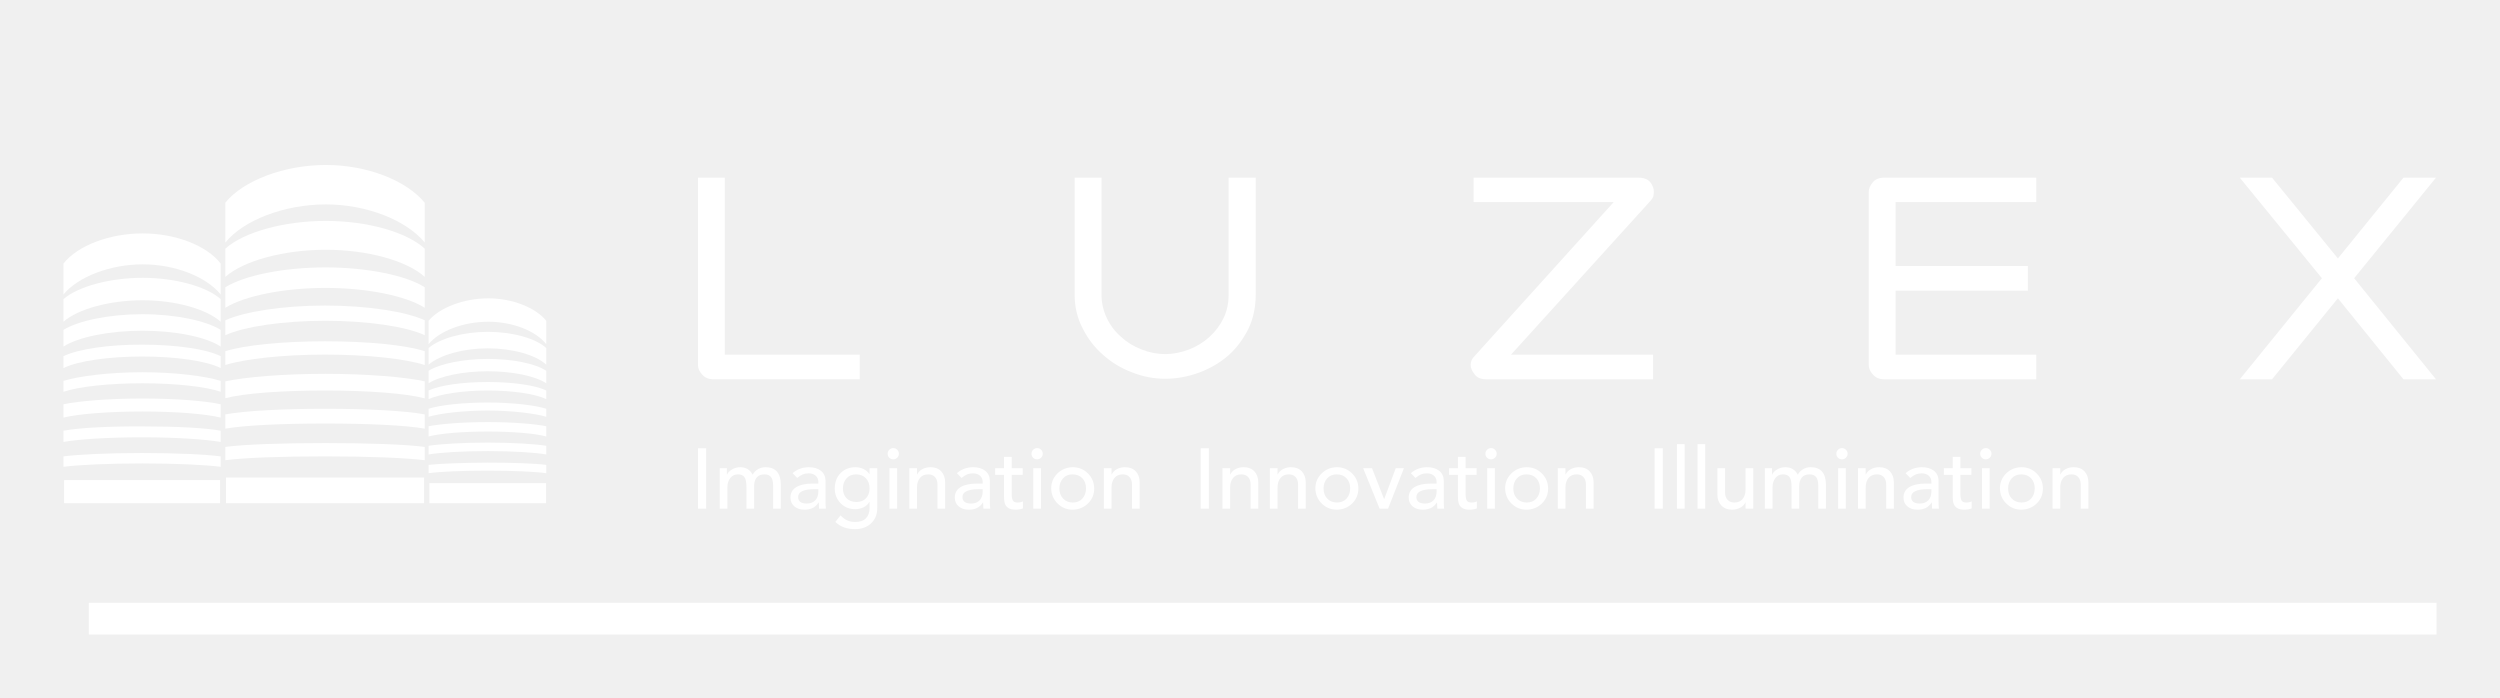
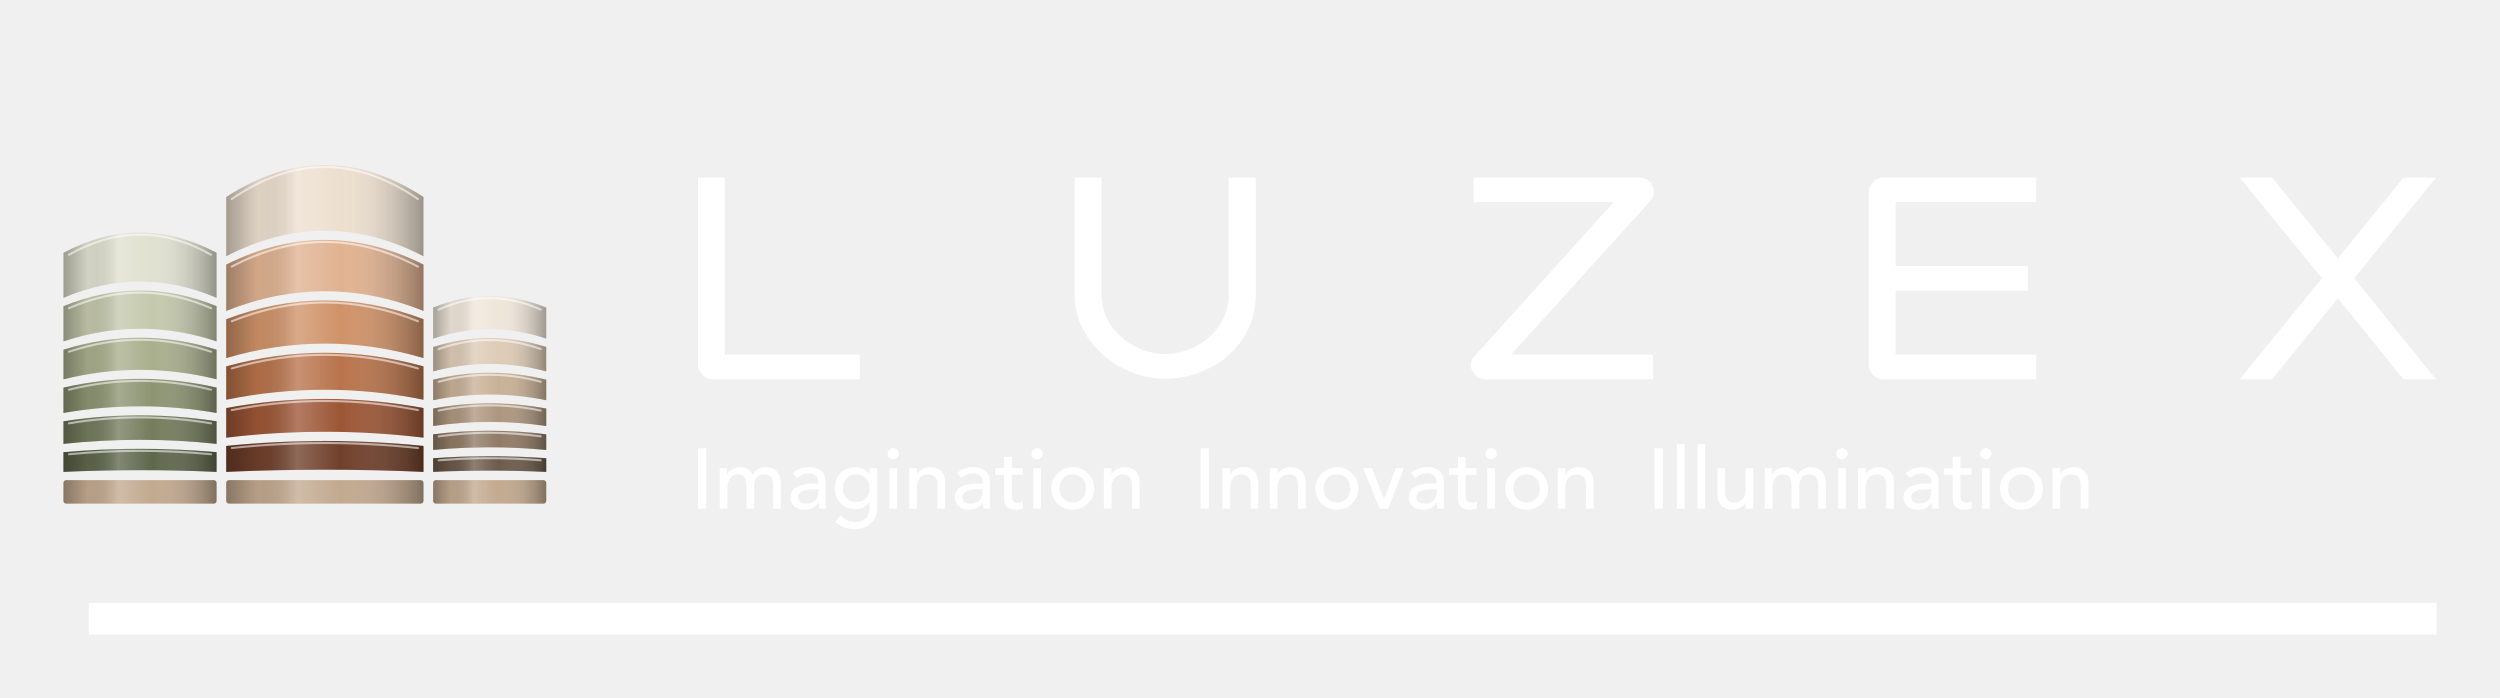
<svg xmlns="http://www.w3.org/2000/svg" version="1.1" width="3160.428" height="882.353" viewBox="-32.086 0 3160.428 882.353">
  <g transform="scale(8.02139) translate(10, 10)">
    <defs id="SvgjsDefs1452" />
    <g id="SvgjsG1453" featureKey="rootContainer" transform="matrix(1,0,0,1,0,0)" fill="#fff">
      <rect y="0" height="1" width="1" opacity="0" />
      <rect y="85" width="370" height="5" />
    </g>
-     <g id="SvgjsG1454" featureKey="HKaMnE-0" transform="matrix(25.26127,0,0,25.26127,-29.10971,-20.5278)" fill="#fff">
+     <g id="beeldmerk" transform="translate(-4.0,16.0) scale(0.108696) translate(-162,-266)">
+       <defs>
+         <linearGradient id="lrond" x1="0" y1="0" x2="1" y2="0">
+           <stop offset="0" stop-color="#000000" stop-opacity="0.30" />
+           <stop offset="0.16" stop-color="#000000" stop-opacity="0.06" />
+           <stop offset="0.36" stop-color="#ffffff" stop-opacity="0.22" />
+           <stop offset="0.58" stop-color="#ffffff" stop-opacity="0" />
+           <stop offset="1" stop-color="#000000" stop-opacity="0.34" />
+         </linearGradient>
+       </defs>
      <g>
-         <path d="M2.631,1.446c-0.258,0-0.514,0.096-0.627,0.235V1.93c0.113-0.14,0.369-0.238,0.627-0.238   c0.256,0,0.503,0.099,0.617,0.238V1.682C3.134,1.542,2.887,1.446,2.631,1.446z" />
-         <path d="M2.004,1.968v0.176C2.12,2.042,2.371,1.975,2.631,1.975c0.258,0,0.503,0.067,0.617,0.169V1.968   C3.134,1.864,2.889,1.795,2.631,1.795C2.371,1.795,2.12,1.864,2.004,1.968z" />
-         <path d="M2.004,2.209v0.128c0.118-0.074,0.365-0.124,0.625-0.124s0.503,0.05,0.619,0.124V2.209   C3.132,2.135,2.889,2.085,2.629,2.085S2.122,2.135,2.004,2.209z" />
-         <path d="M2.004,2.415v0.093c0.118-0.054,0.36-0.09,0.623-0.09c0.265,0,0.505,0.036,0.621,0.09V2.415   C3.132,2.361,2.889,2.323,2.627,2.323C2.364,2.323,2.122,2.361,2.004,2.415z" />
-         <path d="M2.004,2.608v0.086c0.118-0.038,0.36-0.065,0.623-0.065c0.267,0,0.505,0.027,0.621,0.065V2.608   C3.132,2.57,2.894,2.546,2.627,2.546C2.364,2.546,2.122,2.57,2.004,2.608z" />
-         <path d="M2.004,2.796v0.105C2.122,2.87,2.362,2.853,2.627,2.853c0.267,0,0.505,0.018,0.621,0.049V2.796   C3.132,2.77,2.894,2.749,2.627,2.749C2.362,2.749,2.122,2.77,2.004,2.796z" />
-         <path d="M2.004,3.002v0.089C2.124,3.07,2.36,3.059,2.627,3.059S3.13,3.07,3.248,3.091V3.002   C3.13,2.98,2.894,2.967,2.627,2.967S2.124,2.98,2.004,3.002z" />
-         <path d="M2.004,3.205v0.083c0.12-0.016,0.352-0.024,0.623-0.024c0.269,0,0.5,0.009,0.621,0.024V3.205   C3.127,3.189,2.896,3.181,2.627,3.181S2.124,3.189,2.004,3.205z" />
-         <rect x="2.008" y="3.396" width="1.236" height="0.16" />
-         <path d="M1.488,1.873c-0.203,0-0.404,0.074-0.494,0.188v0.193c0.09-0.11,0.291-0.188,0.494-0.188   s0.397,0.077,0.487,0.188V2.061C1.886,1.947,1.691,1.873,1.488,1.873z" />
-         <path d="M0.994,2.283v0.141c0.09-0.08,0.291-0.134,0.494-0.134s0.397,0.054,0.487,0.134V2.283   C1.886,2.204,1.691,2.15,1.488,2.15S1.084,2.204,0.994,2.283z" />
-         <path d="M0.994,2.475v0.104C1.084,2.52,1.28,2.48,1.486,2.48c0.207,0,0.399,0.039,0.489,0.099V2.475   c-0.09-0.057-0.282-0.098-0.489-0.098C1.28,2.377,1.084,2.418,0.994,2.475z" />
-         <path d="M0.994,2.639v0.074c0.092-0.045,0.284-0.072,0.492-0.072c0.209,0,0.399,0.027,0.489,0.072V2.639   c-0.09-0.045-0.28-0.072-0.489-0.072C1.28,2.566,1.086,2.594,0.994,2.639z" />
-         <path d="M0.994,2.793v0.068c0.094-0.032,0.284-0.053,0.492-0.053c0.209,0,0.397,0.021,0.489,0.053V2.793   c-0.092-0.029-0.28-0.054-0.489-0.054C1.278,2.739,1.088,2.764,0.994,2.793z" />
-         <path d="M0.994,2.939v0.083c0.094-0.023,0.282-0.038,0.492-0.038c0.209,0,0.396,0.015,0.489,0.038V2.939   c-0.094-0.021-0.28-0.036-0.489-0.036C1.276,2.903,1.088,2.919,0.994,2.939z" />
-         <path d="M0.994,3.104v0.07c0.094-0.017,0.279-0.029,0.492-0.029c0.212,0,0.396,0.013,0.489,0.029v-0.07   c-0.094-0.018-0.28-0.027-0.489-0.027C1.273,3.076,1.088,3.086,0.994,3.104z" />
-         <path d="M0.994,3.264v0.065c0.094-0.012,0.277-0.021,0.492-0.021c0.212,0,0.396,0.009,0.489,0.021V3.264   C1.882,3.252,1.698,3.243,1.486,3.243C1.271,3.243,1.088,3.252,0.994,3.264z" />
-         <rect x="0.998" y="3.412" width="0.973" height="0.144" />
-         <path d="M3.644,2.278c-0.153,0-0.305,0.059-0.372,0.14v0.146c0.067-0.083,0.219-0.14,0.372-0.14   c0.152,0,0.297,0.057,0.362,0.14V2.418C3.941,2.337,3.796,2.278,3.644,2.278z" />
-         <path d="M3.272,2.588v0.104c0.07-0.061,0.217-0.102,0.369-0.102c0.155,0,0.3,0.041,0.365,0.102V2.588   c-0.065-0.06-0.21-0.101-0.365-0.101C3.489,2.487,3.342,2.528,3.272,2.588z" />
-         <path d="M3.272,2.73v0.078c0.07-0.045,0.217-0.075,0.369-0.075c0.155,0,0.298,0.03,0.365,0.075V2.73   c-0.067-0.045-0.21-0.074-0.365-0.074C3.489,2.656,3.342,2.686,3.272,2.73z" />
-         <path d="M3.272,2.853v0.054c0.07-0.032,0.214-0.054,0.369-0.054s0.298,0.021,0.365,0.054V2.853   C3.939,2.82,3.796,2.8,3.641,2.8S3.342,2.82,3.272,2.853z" />
-         <path d="M3.272,2.967v0.05c0.07-0.021,0.214-0.039,0.369-0.039s0.298,0.019,0.365,0.039v-0.05   c-0.067-0.022-0.21-0.039-0.365-0.039S3.342,2.944,3.272,2.967z" />
-         <path d="M3.272,3.076V3.14c0.07-0.019,0.212-0.031,0.369-0.031S3.939,3.121,4.006,3.14V3.076   C3.939,3.062,3.798,3.05,3.641,3.05S3.342,3.062,3.272,3.076z" />
-         <path d="M3.272,3.198v0.054c0.07-0.012,0.212-0.021,0.369-0.021S3.939,3.24,4.006,3.252V3.198   C3.939,3.187,3.798,3.178,3.641,3.178S3.342,3.187,3.272,3.198z" />
-         <path d="M3.272,3.317v0.052c0.07-0.01,0.21-0.016,0.369-0.016c0.157,0,0.295,0.006,0.365,0.016V3.317   c-0.07-0.009-0.208-0.014-0.365-0.014C3.482,3.304,3.342,3.309,3.272,3.317z" />
-         <rect x="3.277" y="3.431" width="0.728" height="0.125" />
+         <path d="M162 393.2 Q273 334.8 384 393.2 L384 458.7 Q273 411.3 162 458.7 Z" fill="#dfe0cf" />
+         <path d="M162 470.7 Q273 425.3 384 470.7 L384 521.8 Q273 485.1 162 521.8 Z" fill="#c4c8ac" />
+         <path d="M162 533.8 Q273 499.1 384 533.8 L384 576.8 Q273 549.3 162 576.8 Z" fill="#a9ae8d" />
+         <path d="M162 588.8 Q273 563.3 384 588.8 L384 625.6 Q273 606.3 162 625.6 Z" fill="#8d9472" />
+         <path d="M162 637.6 Q273 620.4 384 637.6 L384 670.4 Q273 658.6 162 670.4 Z" fill="#747c5d" />
+         <path d="M162 682.4 Q273 672.6 384 682.4 L384 711 Q273 706.1 162 711 Z" fill="#5e664b" />
+         <rect x="162" y="723" width="222" height="34" rx="4" fill="#c2a98f" />
+         <path d="M398 312.4 Q541 219.6 684 312.4 L684 398.4 Q541 324.2 398 398.4 Z" fill="#ecdfcf" />
+         <path d="M398 410.4 Q541 338.8 684 410.4 L684 477.6 Q541 420.6 398 477.6 Z" fill="#e0b291" />
+         <path d="M398 489.6 Q541 435.2 684 489.6 L684 546 Q541 503.9 398 546 Z" fill="#cf9268" />
+         <path d="M398 558 Q541 518.5 684 558 L684 606.4 Q541 577.4 398 606.4 Z" fill="#b8734b" />
+         <path d="M398 618.4 Q541 592 684 618.4 L684 661.4 Q541 644.3 398 661.4 Z" fill="#9c5636" />
+         <path d="M398 673.4 Q541 658.9 684 673.4 L684 711 Q541 704.7 398 711 Z" fill="#6f3f2a" />
+         <rect x="398" y="723" width="286" height="34" rx="4" fill="#c2a98f" />
+         <path d="M698 472.7 Q780 439.3 862 472.7 L862 517.9 Q780 490.3 698 517.9 Z" fill="#efe6da" />
+         <path d="M698 529.9 Q780 503.8 862 529.9 L862 565.3 Q780 543.6 698 565.3 Z" fill="#ddcbb6" />
+         <path d="M698 577.3 Q780 557.1 862 577.3 L862 607.1 Q780 590.5 698 607.1 Z" fill="#c8b096" />
+         <path d="M698 619.1 Q780 604 862 619.1 L862 644.5 Q780 632.6 698 644.5 Z" fill="#ad967e" />
+         <path d="M698 656.5 Q780 646.1 862 656.5 L862 679.2 Q780 671.6 698 679.2 Z" fill="#8f7a65" />
+         <path d="M698 691.2 Q780 685.1 862 691.2 L862 711 Q780 707.4 698 711 Z" fill="#6c5a4a" />
+         <rect x="698" y="723" width="164" height="34" rx="4" fill="#c2a98f" />
+       </g>
+       <g fill="url(#lrond)">
+         <path d="M162 393.2 Q273 334.8 384 393.2 L384 458.7 Q273 411.3 162 458.7 Z" />
+         <path d="M162 470.7 Q273 425.3 384 470.7 L384 521.8 Q273 485.1 162 521.8 Z" />
+         <path d="M162 533.8 Q273 499.1 384 533.8 L384 576.8 Q273 549.3 162 576.8 Z" />
+         <path d="M162 588.8 Q273 563.3 384 588.8 L384 625.6 Q273 606.3 162 625.6 Z" />
+         <path d="M162 637.6 Q273 620.4 384 637.6 L384 670.4 Q273 658.6 162 670.4 Z" />
+         <path d="M162 682.4 Q273 672.6 384 682.4 L384 711 Q273 706.1 162 711 Z" />
+         <rect x="162" y="723" width="222" height="34" rx="4" />
+         <path d="M398 312.4 Q541 219.6 684 312.4 L684 398.4 Q541 324.2 398 398.4 Z" />
+         <path d="M398 410.4 Q541 338.8 684 410.4 L684 477.6 Q541 420.6 398 477.6 Z" />
+         <path d="M398 489.6 Q541 435.2 684 489.6 L684 546 Q541 503.9 398 546 Z" />
+         <path d="M398 558 Q541 518.5 684 558 L684 606.4 Q541 577.4 398 606.4 Z" />
+         <path d="M398 618.4 Q541 592 684 618.4 L684 661.4 Q541 644.3 398 661.4 Z" />
+         <path d="M398 673.4 Q541 658.9 684 673.4 L684 711 Q541 704.7 398 711 Z" />
+         <rect x="398" y="723" width="286" height="34" rx="4" />
+         <path d="M698 472.7 Q780 439.3 862 472.7 L862 517.9 Q780 490.3 698 517.9 Z" />
+         <path d="M698 529.9 Q780 503.8 862 529.9 L862 565.3 Q780 543.6 698 565.3 Z" />
+         <path d="M698 577.3 Q780 557.1 862 577.3 L862 607.1 Q780 590.5 698 607.1 Z" />
+         <path d="M698 619.1 Q780 604 862 619.1 L862 644.5 Q780 632.6 698 644.5 Z" />
+         <path d="M698 656.5 Q780 646.1 862 656.5 L862 679.2 Q780 671.6 698 679.2 Z" />
+         <path d="M698 691.2 Q780 685.1 862 691.2 L862 711 Q780 707.4 698 711 Z" />
+         <rect x="698" y="723" width="164" height="34" rx="4" />
+       </g>
+       <g fill="none" stroke="#ffffff" stroke-opacity="0.55" stroke-width="3" stroke-linecap="round">
+         <path d="M170 396.2 Q273 337.8 376 396.2" />
+         <path d="M170 473.7 Q273 428.3 376 473.7" />
+         <path d="M170 536.8 Q273 502.1 376 536.8" />
+         <path d="M170 591.8 Q273 566.3 376 591.8" />
+         <path d="M170 640.6 Q273 623.4 376 640.6" />
+         <path d="M170 685.4 Q273 675.6 376 685.4" />
+         <path d="M406 315.4 Q541 222.6 676 315.4" />
+         <path d="M406 413.4 Q541 341.8 676 413.4" />
+         <path d="M406 492.6 Q541 438.2 676 492.6" />
+         <path d="M406 561 Q541 521.5 676 561" />
+         <path d="M406 621.4 Q541 595 676 621.4" />
+         <path d="M406 676.4 Q541 661.9 676 676.4" />
+         <path d="M706 475.7 Q780 442.3 854 475.7" />
+         <path d="M706 532.9 Q780 506.8 854 532.9" />
+         <path d="M706 580.3 Q780 560.1 854 580.3" />
+         <path d="M706 622.1 Q780 607 854 622.1" />
+         <path d="M706 659.5 Q780 649.1 854 659.5" />
+         <path d="M706 694.2 Q780 688.1 854 694.2" />
      </g>
    </g>
    <g id="SvgjsG1455" featureKey="J3GnXt-0" transform="matrix(2.27655,0,0,2.27655,88.95358,4.247864)" fill="#fff">
      <path d="M3.096 19.024 l0 -12.983 l1.857 0 l0 12.251 l9.343 0 l0 1.707 l-10.113 0 q-0.525 0 -0.807 -0.338 q-0.281 -0.319 -0.281 -0.638 z M31.032 6.041 l0 8.105 q0 0.844 0.375 1.632 q0.356 0.75 0.994 1.295 q0.582 0.544 1.407 0.863 q0.807 0.319 1.632 0.319 q0.807 0 1.651 -0.319 q0.807 -0.319 1.407 -0.863 q0.619 -0.563 0.976 -1.295 t0.356 -1.632 l0 -8.105 l1.876 0 l0 8.105 q0 1.295 -0.507 2.364 q-0.563 1.107 -1.388 1.839 q-0.863 0.75 -2.008 1.182 q-1.182 0.432 -2.364 0.432 t-2.308 -0.45 q-1.107 -0.413 -2.008 -1.22 q-0.863 -0.75 -1.407 -1.839 q-0.544 -1.051 -0.544 -2.308 l0 -8.105 l1.857 0 z M56.792 7.73 l0 -1.689 l11.407 0 q0.563 0 0.826 0.319 q0.244 0.319 0.244 0.657 q0 0.131 -0.038 0.319 q-0.038 0.131 -0.188 0.3 l-9.662 10.657 l9.831 0 l0 1.707 l-11.538 0 q-0.563 0 -0.807 -0.338 q-0.281 -0.338 -0.281 -0.657 q0 -0.338 0.244 -0.582 l9.662 -10.694 l-9.7 0 z M95.16 13.865 l-9.156 0 l0 4.428 l9.737 0 l0 1.707 l-10.507 0 q-0.525 0 -0.807 -0.338 q-0.281 -0.319 -0.281 -0.638 l0 -12.008 q0 -0.319 0.281 -0.657 q0.263 -0.319 0.807 -0.319 l10.507 0 l0 1.689 l-9.737 0 l0 4.428 l9.156 0 l0 1.707 z M116.623 14.39 l-4.559 5.61 l-2.233 0 l5.685 -6.998 l-5.685 -6.961 l2.233 0 l4.559 5.591 l4.54 -5.591 l2.251 0 l-5.666 6.961 l5.666 6.998 l-2.251 0 z" />
    </g>
    <g id="SvgjsG1456" featureKey="sloganFeature-0" transform="matrix(0.6723443,0,0,0.6723443,94.77633,56.71896)" fill="#fff">
      <path d="M3.74 5.84 l0 14.16 l-1.92 0 l0 -14.16 l1.92 0 z M11.68 10.28 c1.373 0 2.36 0.587 2.96 1.76 c0.307 -0.56 0.727 -0.993 1.26 -1.3 s1.113 -0.46 1.74 -0.46 c2.387 0 3.587 1.373 3.6 4.12 l0 5.6 l-1.8 0 l0 -5.38 c0 -0.933 -0.167 -1.61 -0.5 -2.03 s-0.847 -0.63 -1.54 -0.63 c-0.813 0 -1.42 0.247 -1.82 0.74 s-0.6 1.173 -0.6 2.04 l0 5.26 l-1.8 0 l0 -5.1 c0 -1.12 -0.16 -1.89 -0.48 -2.31 s-0.827 -0.63 -1.52 -0.63 c-0.747 0 -1.343 0.287 -1.79 0.86 s-0.67 1.3 -0.67 2.18 l0 5 l-1.8 0 l0 -9.48 l1.68 0 l0 1.48 l0.04 0 c0.2 -0.467 0.597 -0.87 1.19 -1.21 s1.21 -0.51 1.85 -0.51 z M27.76 10.28 c1.2 0 2.15 0.273 2.85 0.82 s1.07 1.307 1.11 2.28 l0 5.08 c0 0.48 0.027 0.993 0.08 1.54 l-1.6 0 c-0.04 -0.427 -0.06 -0.907 -0.06 -1.44 l-0.04 0 c-0.413 0.613 -0.89 1.047 -1.43 1.3 s-1.17 0.38 -1.89 0.38 c-0.973 0 -1.763 -0.26 -2.37 -0.78 s-0.91 -1.207 -0.91 -2.06 c0 -1.08 0.453 -1.897 1.36 -2.45 s2.187 -0.83 3.84 -0.83 l1.34 0 l0 -0.34 c0 -0.64 -0.21 -1.143 -0.63 -1.51 s-0.97 -0.55 -1.65 -0.55 c-0.507 0 -0.95 0.077 -1.33 0.23 s-0.83 0.437 -1.35 0.85 l-1.08 -1.12 c1.027 -0.907 2.28 -1.373 3.76 -1.4 z M25.3 17.26 c0 1.027 0.68 1.54 2.04 1.54 c0.813 0 1.463 -0.243 1.95 -0.73 s0.737 -1.19 0.75 -2.11 l0 -0.52 l-1.02 0 c-1.173 0 -2.087 0.15 -2.74 0.45 s-0.98 0.757 -0.98 1.37 z M38.7 10.28 c0.68 0 1.313 0.14 1.9 0.42 s1.053 0.673 1.4 1.18 l0.04 0 l0 -1.36 l1.8 0 l0 9.48 c-0.013 1.4 -0.493 2.547 -1.44 3.44 s-2.193 1.347 -3.74 1.36 c-1.96 0 -3.507 -0.567 -4.64 -1.7 l1.22 -1.52 c0.947 1.027 2.08 1.54 3.4 1.54 c1.133 0 1.983 -0.29 2.55 -0.87 s0.85 -1.37 0.85 -2.37 l0 -1.44 l-0.06 0 c-0.32 0.56 -0.783 0.98 -1.39 1.26 s-1.237 0.42 -1.89 0.42 c-1.387 0 -2.533 -0.463 -3.44 -1.39 s-1.367 -2.07 -1.38 -3.43 c0.013 -1.52 0.47 -2.733 1.37 -3.64 s2.05 -1.367 3.45 -1.38 z M35.8 15.26 c0 0.947 0.277 1.707 0.83 2.28 s1.317 0.873 2.29 0.9 c0.96 0 1.717 -0.287 2.27 -0.86 s0.837 -1.347 0.85 -2.32 c0 -0.987 -0.283 -1.78 -0.85 -2.38 s-1.33 -0.907 -2.29 -0.92 c-0.947 0 -1.7 0.313 -2.26 0.94 s-0.84 1.413 -0.84 2.36 z M47.6 5.8 c0.36 0 0.67 0.13 0.93 0.39 s0.39 0.57 0.39 0.93 c0 0.373 -0.133 0.687 -0.4 0.94 s-0.573 0.38 -0.92 0.38 c-0.373 0 -0.687 -0.127 -0.94 -0.38 s-0.38 -0.567 -0.38 -0.94 s0.133 -0.687 0.4 -0.94 s0.573 -0.38 0.92 -0.38 z M48.5 10.52 l0 9.48 l-1.8 0 l0 -9.48 l1.8 0 z M56.32 10.28 c1.067 0 1.903 0.32 2.51 0.96 s0.917 1.5 0.93 2.58 l0 6.18 l-1.8 0 l0 -5.66 c0 -0.733 -0.19 -1.313 -0.57 -1.74 s-0.91 -0.64 -1.59 -0.64 c-0.84 0 -1.49 0.28 -1.95 0.84 s-0.69 1.307 -0.69 2.24 l0 4.96 l-1.8 0 l0 -9.48 l1.8 0 l0 1.46 l0.04 0 c0.253 -0.533 0.663 -0.95 1.23 -1.25 s1.197 -0.45 1.89 -0.45 z M66.28 10.28 c1.2 0 2.15 0.273 2.85 0.82 s1.07 1.307 1.11 2.28 l0 5.08 c0 0.48 0.027 0.993 0.08 1.54 l-1.6 0 c-0.04 -0.427 -0.06 -0.907 -0.06 -1.44 l-0.04 0 c-0.413 0.613 -0.89 1.047 -1.43 1.3 s-1.17 0.38 -1.89 0.38 c-0.973 0 -1.763 -0.26 -2.37 -0.78 s-0.91 -1.207 -0.91 -2.06 c0 -1.08 0.453 -1.897 1.36 -2.45 s2.187 -0.83 3.84 -0.83 l1.34 0 l0 -0.34 c0 -0.64 -0.21 -1.143 -0.63 -1.51 s-0.97 -0.55 -1.65 -0.55 c-0.507 0 -0.95 0.077 -1.33 0.23 s-0.83 0.437 -1.35 0.85 l-1.08 -1.12 c1.027 -0.907 2.28 -1.373 3.76 -1.4 z M63.82 17.26 c0 1.027 0.68 1.54 2.04 1.54 c0.813 0 1.463 -0.243 1.95 -0.73 s0.737 -1.19 0.75 -2.11 l0 -0.52 l-1.02 0 c-1.173 0 -2.087 0.15 -2.74 0.45 s-0.98 0.757 -0.98 1.37 z M75.36 7.86 l-0 2.66 l2.58 0 l0 1.56 l-2.58 0 l0 4.56 c0 0.613 0.087 1.087 0.26 1.42 s0.54 0.5 1.1 0.5 c0.533 0 0.96 -0.093 1.28 -0.28 l0 1.64 c-0.347 0.187 -0.893 0.293 -1.64 0.32 c-0.72 0 -1.277 -0.11 -1.67 -0.33 s-0.68 -0.527 -0.86 -0.92 s-0.27 -1.01 -0.27 -1.85 l0 -5.06 l-2.08 0 l0 -1.56 l2.08 0 l0 -2.66 l1.8 0 z M81.32 5.8 c0.36 0 0.67 0.13 0.93 0.39 s0.39 0.57 0.39 0.93 c0 0.373 -0.133 0.687 -0.4 0.94 s-0.573 0.38 -0.92 0.38 c-0.373 0 -0.687 -0.127 -0.94 -0.38 s-0.38 -0.567 -0.38 -0.94 s0.133 -0.687 0.4 -0.94 s0.573 -0.38 0.92 -0.38 z M82.22 10.52 l0 9.48 l-1.8 0 l0 -9.48 l1.8 0 z M89.66 10.28 c1.4 0 2.587 0.483 3.56 1.45 s1.467 2.143 1.48 3.53 c0 1.4 -0.487 2.573 -1.46 3.52 s-2.167 1.433 -3.58 1.46 c-1.387 0 -2.567 -0.48 -3.54 -1.44 s-1.473 -2.14 -1.5 -3.54 c0 -1.373 0.483 -2.54 1.45 -3.5 s2.163 -1.453 3.59 -1.48 z M86.54 15.26 c0 0.973 0.287 1.763 0.86 2.37 s1.327 0.917 2.26 0.93 c0.947 0 1.7 -0.303 2.26 -0.91 s0.847 -1.403 0.86 -2.39 c0 -0.973 -0.28 -1.763 -0.84 -2.37 s-1.327 -0.917 -2.3 -0.93 c-0.947 0 -1.7 0.313 -2.26 0.94 s-0.84 1.413 -0.84 2.36 z M101.92 10.28 c1.067 0 1.903 0.32 2.51 0.96 s0.917 1.5 0.93 2.58 l0 6.18 l-1.8 0 l0 -5.66 c0 -0.733 -0.19 -1.313 -0.57 -1.74 s-0.91 -0.64 -1.59 -0.64 c-0.84 0 -1.49 0.28 -1.95 0.84 s-0.69 1.307 -0.69 2.24 l0 4.96 l-1.8 0 l0 -9.48 l1.8 0 l0 1.46 l0.04 0 c0.253 -0.533 0.663 -0.95 1.23 -1.25 s1.197 -0.45 1.89 -0.45 z M121.58 5.84 l0 14.16 l-1.92 0 l0 -14.16 l1.92 0 z M129.72 10.28 c1.067 0 1.903 0.32 2.51 0.96 s0.917 1.5 0.93 2.58 l0 6.18 l-1.8 0 l0 -5.66 c0 -0.733 -0.19 -1.313 -0.57 -1.74 s-0.91 -0.64 -1.59 -0.64 c-0.84 0 -1.49 0.28 -1.95 0.84 s-0.69 1.307 -0.69 2.24 l0 4.96 l-1.8 0 l0 -9.48 l1.8 0 l0 1.46 l0.04 0 c0.253 -0.533 0.663 -0.95 1.23 -1.25 s1.197 -0.45 1.89 -0.45 z M140.84 10.28 c1.067 0 1.903 0.32 2.51 0.96 s0.917 1.5 0.93 2.58 l0 6.18 l-1.8 0 l0 -5.66 c0 -0.733 -0.19 -1.313 -0.57 -1.74 s-0.91 -0.64 -1.59 -0.64 c-0.84 0 -1.49 0.28 -1.95 0.84 s-0.69 1.307 -0.69 2.24 l0 4.96 l-1.8 0 l0 -9.48 l1.8 0 l0 1.46 l0.04 0 c0.253 -0.533 0.663 -0.95 1.23 -1.25 s1.197 -0.45 1.89 -0.45 z M151.58 10.28 c1.4 0 2.587 0.483 3.56 1.45 s1.467 2.143 1.48 3.53 c0 1.4 -0.487 2.573 -1.46 3.52 s-2.167 1.433 -3.58 1.46 c-1.387 0 -2.567 -0.48 -3.54 -1.44 s-1.473 -2.14 -1.5 -3.54 c0 -1.373 0.483 -2.54 1.45 -3.5 s2.163 -1.453 3.59 -1.48 z M148.46 15.26 c0 0.973 0.287 1.763 0.86 2.37 s1.327 0.917 2.26 0.93 c0.947 0 1.7 -0.303 2.26 -0.91 s0.847 -1.403 0.86 -2.39 c0 -0.973 -0.28 -1.763 -0.84 -2.37 s-1.327 -0.917 -2.3 -0.93 c-0.947 0 -1.7 0.313 -2.26 0.94 s-0.84 1.413 -0.84 2.36 z M159.82 10.52 l2.84 7.26 l2.72 -7.26 l1.92 0 l-3.72 9.48 l-1.98 0 l-3.86 -9.48 l2.08 0 z M172.68 10.28 c1.2 0 2.15 0.273 2.85 0.82 s1.07 1.307 1.11 2.28 l0 5.08 c0 0.48 0.027 0.993 0.08 1.54 l-1.6 0 c-0.04 -0.427 -0.06 -0.907 -0.06 -1.44 l-0.04 0 c-0.413 0.613 -0.89 1.047 -1.43 1.3 s-1.17 0.38 -1.89 0.38 c-0.973 0 -1.763 -0.26 -2.37 -0.78 s-0.91 -1.207 -0.91 -2.06 c0 -1.08 0.453 -1.897 1.36 -2.45 s2.187 -0.83 3.84 -0.83 l1.34 0 l0 -0.34 c0 -0.64 -0.21 -1.143 -0.63 -1.51 s-0.97 -0.55 -1.65 -0.55 c-0.507 0 -0.95 0.077 -1.33 0.23 s-0.83 0.437 -1.35 0.85 l-1.08 -1.12 c1.027 -0.907 2.28 -1.373 3.76 -1.4 z M170.22 17.26 c0 1.027 0.68 1.54 2.04 1.54 c0.813 0 1.463 -0.243 1.95 -0.73 s0.737 -1.19 0.75 -2.11 l0 -0.52 l-1.02 0 c-1.173 0 -2.087 0.15 -2.74 0.45 s-0.98 0.757 -0.98 1.37 z M181.76 7.86 l-0 2.66 l2.58 0 l0 1.56 l-2.58 0 l0 4.56 c0 0.613 0.087 1.087 0.26 1.42 s0.54 0.5 1.1 0.5 c0.533 0 0.96 -0.093 1.28 -0.28 l0 1.64 c-0.347 0.187 -0.893 0.293 -1.64 0.32 c-0.72 0 -1.277 -0.11 -1.67 -0.33 s-0.68 -0.527 -0.86 -0.92 s-0.27 -1.01 -0.27 -1.85 l0 -5.06 l-2.08 0 l0 -1.56 l2.08 0 l0 -2.66 l1.8 0 z M187.72 5.8 c0.36 0 0.67 0.13 0.93 0.39 s0.39 0.57 0.39 0.93 c0 0.373 -0.133 0.687 -0.4 0.94 s-0.573 0.38 -0.92 0.38 c-0.373 0 -0.687 -0.127 -0.94 -0.38 s-0.38 -0.567 -0.38 -0.94 s0.133 -0.687 0.4 -0.94 s0.573 -0.38 0.92 -0.38 z M188.62 10.52 l0 9.48 l-1.8 0 l0 -9.48 l1.8 0 z M196.06 10.28 c1.4 0 2.587 0.483 3.56 1.45 s1.467 2.143 1.48 3.53 c0 1.4 -0.487 2.573 -1.46 3.52 s-2.167 1.433 -3.58 1.46 c-1.387 0 -2.567 -0.48 -3.54 -1.44 s-1.473 -2.14 -1.5 -3.54 c0 -1.373 0.483 -2.54 1.45 -3.5 s2.163 -1.453 3.59 -1.48 z M192.94 15.26 c0 0.973 0.287 1.763 0.86 2.37 s1.327 0.917 2.26 0.93 c0.947 0 1.7 -0.303 2.26 -0.91 s0.847 -1.403 0.86 -2.39 c0 -0.973 -0.28 -1.763 -0.84 -2.37 s-1.327 -0.917 -2.3 -0.93 c-0.947 0 -1.7 0.313 -2.26 0.94 s-0.84 1.413 -0.84 2.36 z M208.32 10.28 c1.067 0 1.903 0.32 2.51 0.96 s0.917 1.5 0.93 2.58 l0 6.18 l-1.8 0 l0 -5.66 c0 -0.733 -0.19 -1.313 -0.57 -1.74 s-0.91 -0.64 -1.59 -0.64 c-0.84 0 -1.49 0.28 -1.95 0.84 s-0.69 1.307 -0.69 2.24 l0 4.96 l-1.8 0 l0 -9.48 l1.8 0 l0 1.46 l0.04 0 c0.253 -0.533 0.663 -0.95 1.23 -1.25 s1.197 -0.45 1.89 -0.45 z M227.98 5.84 l0 14.16 l-1.92 0 l0 -14.16 l1.92 0 z M233.1 4.88 l0 15.12 l-1.8 0 l0 -15.12 l1.8 0 z M237.92 4.88 l0 15.12 l-1.8 0 l0 -15.12 l1.8 0 z M242.58 10.52 l0 5.68 c0 0.747 0.197 1.327 0.59 1.74 s0.917 0.62 1.57 0.62 c0.84 0 1.49 -0.277 1.95 -0.83 s0.69 -1.303 0.69 -2.25 l0 -4.96 l1.8 0 l0 9.48 l-1.8 0 l0 -1.46 l-0.04 0 c-0.253 0.533 -0.667 0.95 -1.24 1.25 s-1.2 0.45 -1.88 0.45 c-1.053 0 -1.89 -0.327 -2.51 -0.98 s-0.93 -1.507 -0.93 -2.56 l0 -6.18 l1.8 0 z M256.66 10.28 c1.373 0 2.36 0.587 2.96 1.76 c0.307 -0.56 0.727 -0.993 1.26 -1.3 s1.113 -0.46 1.74 -0.46 c2.387 0 3.587 1.373 3.6 4.12 l0 5.6 l-1.8 0 l0 -5.38 c0 -0.933 -0.167 -1.61 -0.5 -2.03 s-0.847 -0.63 -1.54 -0.63 c-0.813 0 -1.42 0.247 -1.82 0.74 s-0.6 1.173 -0.6 2.04 l0 5.26 l-1.8 0 l0 -5.1 c0 -1.12 -0.16 -1.89 -0.48 -2.31 s-0.827 -0.63 -1.52 -0.63 c-0.747 0 -1.343 0.287 -1.79 0.86 s-0.67 1.3 -0.67 2.18 l0 5 l-1.8 0 l0 -9.48 l1.68 0 l0 1.48 l0.04 0 c0.2 -0.467 0.597 -0.87 1.19 -1.21 s1.21 -0.51 1.85 -0.51 z M269.98 5.8 c0.36 0 0.67 0.13 0.93 0.39 s0.39 0.57 0.39 0.93 c0 0.373 -0.133 0.687 -0.4 0.94 s-0.573 0.38 -0.92 0.38 c-0.373 0 -0.687 -0.127 -0.94 -0.38 s-0.38 -0.567 -0.38 -0.94 s0.133 -0.687 0.4 -0.94 s0.573 -0.38 0.92 -0.38 z M270.88 10.52 l0 9.48 l-1.8 0 l0 -9.48 l1.8 0 z M278.7 10.28 c1.067 0 1.903 0.32 2.51 0.96 s0.917 1.5 0.93 2.58 l0 6.18 l-1.8 0 l0 -5.66 c0 -0.733 -0.19 -1.313 -0.57 -1.74 s-0.91 -0.64 -1.59 -0.64 c-0.84 0 -1.49 0.28 -1.95 0.84 s-0.69 1.307 -0.69 2.24 l0 4.96 l-1.8 0 l0 -9.48 l1.8 0 l0 1.46 l0.04 0 c0.253 -0.533 0.663 -0.95 1.23 -1.25 s1.197 -0.45 1.89 -0.45 z M288.66 10.28 c1.2 0 2.15 0.273 2.85 0.82 s1.07 1.307 1.11 2.28 l0 5.08 c0 0.48 0.027 0.993 0.08 1.54 l-1.6 0 c-0.04 -0.427 -0.06 -0.907 -0.06 -1.44 l-0.04 0 c-0.413 0.613 -0.89 1.047 -1.43 1.3 s-1.17 0.38 -1.89 0.38 c-0.973 0 -1.763 -0.26 -2.37 -0.78 s-0.91 -1.207 -0.91 -2.06 c0 -1.08 0.453 -1.897 1.36 -2.45 s2.187 -0.83 3.84 -0.83 l1.34 0 l0 -0.34 c0 -0.64 -0.21 -1.143 -0.63 -1.51 s-0.97 -0.55 -1.65 -0.55 c-0.507 0 -0.95 0.077 -1.33 0.23 s-0.83 0.437 -1.35 0.85 l-1.08 -1.12 c1.027 -0.907 2.28 -1.373 3.76 -1.4 z M286.2 17.26 c0 1.027 0.68 1.54 2.04 1.54 c0.813 0 1.463 -0.243 1.95 -0.73 s0.737 -1.19 0.75 -2.11 l0 -0.52 l-1.02 0 c-1.173 0 -2.087 0.15 -2.74 0.45 s-0.98 0.757 -0.98 1.37 z M297.74 7.86 l-0 2.66 l2.58 0 l0 1.56 l-2.58 0 l0 4.56 c0 0.613 0.087 1.087 0.26 1.42 s0.54 0.5 1.1 0.5 c0.533 0 0.96 -0.093 1.28 -0.28 l0 1.64 c-0.347 0.187 -0.893 0.293 -1.64 0.32 c-0.72 0 -1.277 -0.11 -1.67 -0.33 s-0.68 -0.527 -0.86 -0.92 s-0.27 -1.01 -0.27 -1.85 l0 -5.06 l-2.08 0 l0 -1.56 l2.08 0 l0 -2.66 l1.8 0 z M303.7 5.8 c0.36 0 0.67 0.13 0.93 0.39 s0.39 0.57 0.39 0.93 c0 0.373 -0.133 0.687 -0.4 0.94 s-0.573 0.38 -0.92 0.38 c-0.373 0 -0.687 -0.127 -0.94 -0.38 s-0.38 -0.567 -0.38 -0.94 s0.133 -0.687 0.4 -0.94 s0.573 -0.38 0.92 -0.38 z M304.6 10.52 l0 9.48 l-1.8 0 l0 -9.48 l1.8 0 z M312.04 10.28 c1.4 0 2.587 0.483 3.56 1.45 s1.467 2.143 1.48 3.53 c0 1.4 -0.487 2.573 -1.46 3.52 s-2.167 1.433 -3.58 1.46 c-1.387 0 -2.567 -0.48 -3.54 -1.44 s-1.473 -2.14 -1.5 -3.54 c0 -1.373 0.483 -2.54 1.45 -3.5 s2.163 -1.453 3.59 -1.48 z M308.92 15.26 c0 0.973 0.287 1.763 0.86 2.37 s1.327 0.917 2.26 0.93 c0.947 0 1.7 -0.303 2.26 -0.91 s0.847 -1.403 0.86 -2.39 c0 -0.973 -0.28 -1.763 -0.84 -2.37 s-1.327 -0.917 -2.3 -0.93 c-0.947 0 -1.7 0.313 -2.26 0.94 s-0.84 1.413 -0.84 2.36 z M324.3 10.28 c1.067 0 1.903 0.32 2.51 0.96 s0.917 1.5 0.93 2.58 l0 6.18 l-1.8 0 l0 -5.66 c0 -0.733 -0.19 -1.313 -0.57 -1.74 s-0.91 -0.64 -1.59 -0.64 c-0.84 0 -1.49 0.28 -1.95 0.84 s-0.69 1.307 -0.69 2.24 l0 4.96 l-1.8 0 l0 -9.48 l1.8 0 l0 1.46 l0.04 0 c0.253 -0.533 0.663 -0.95 1.23 -1.25 s1.197 -0.45 1.89 -0.45 z" />
    </g>
  </g>
</svg>
